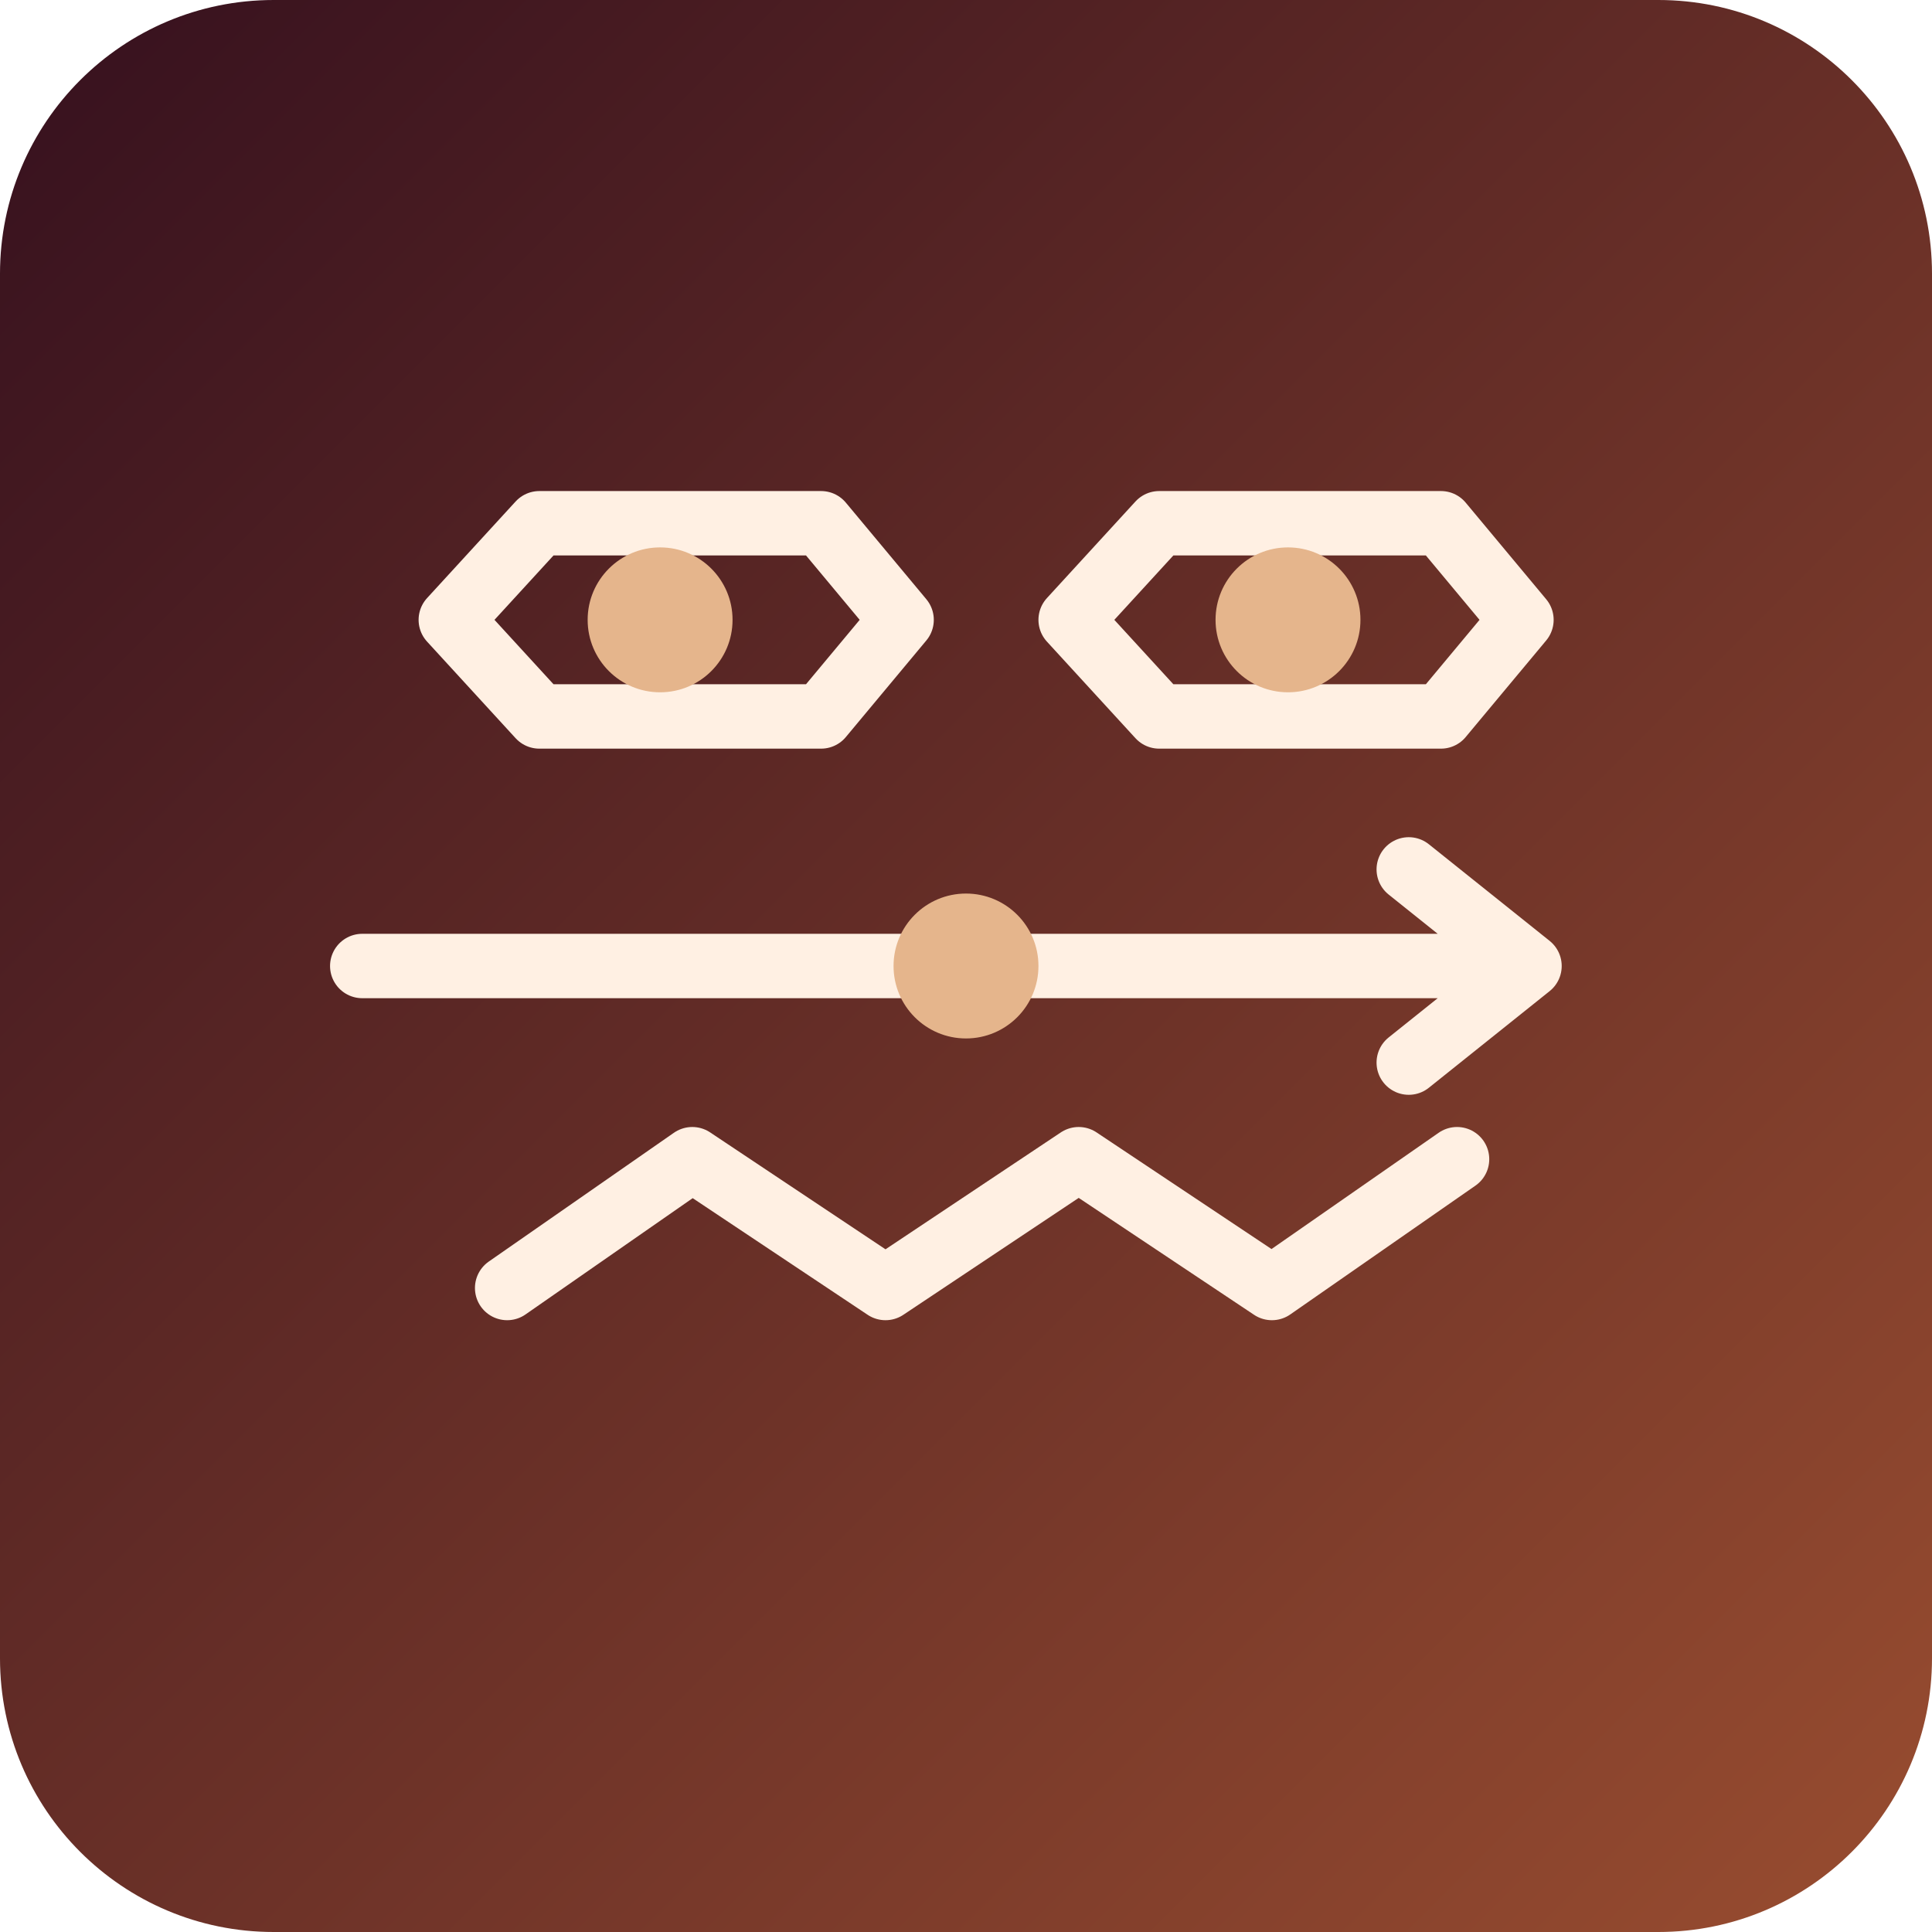
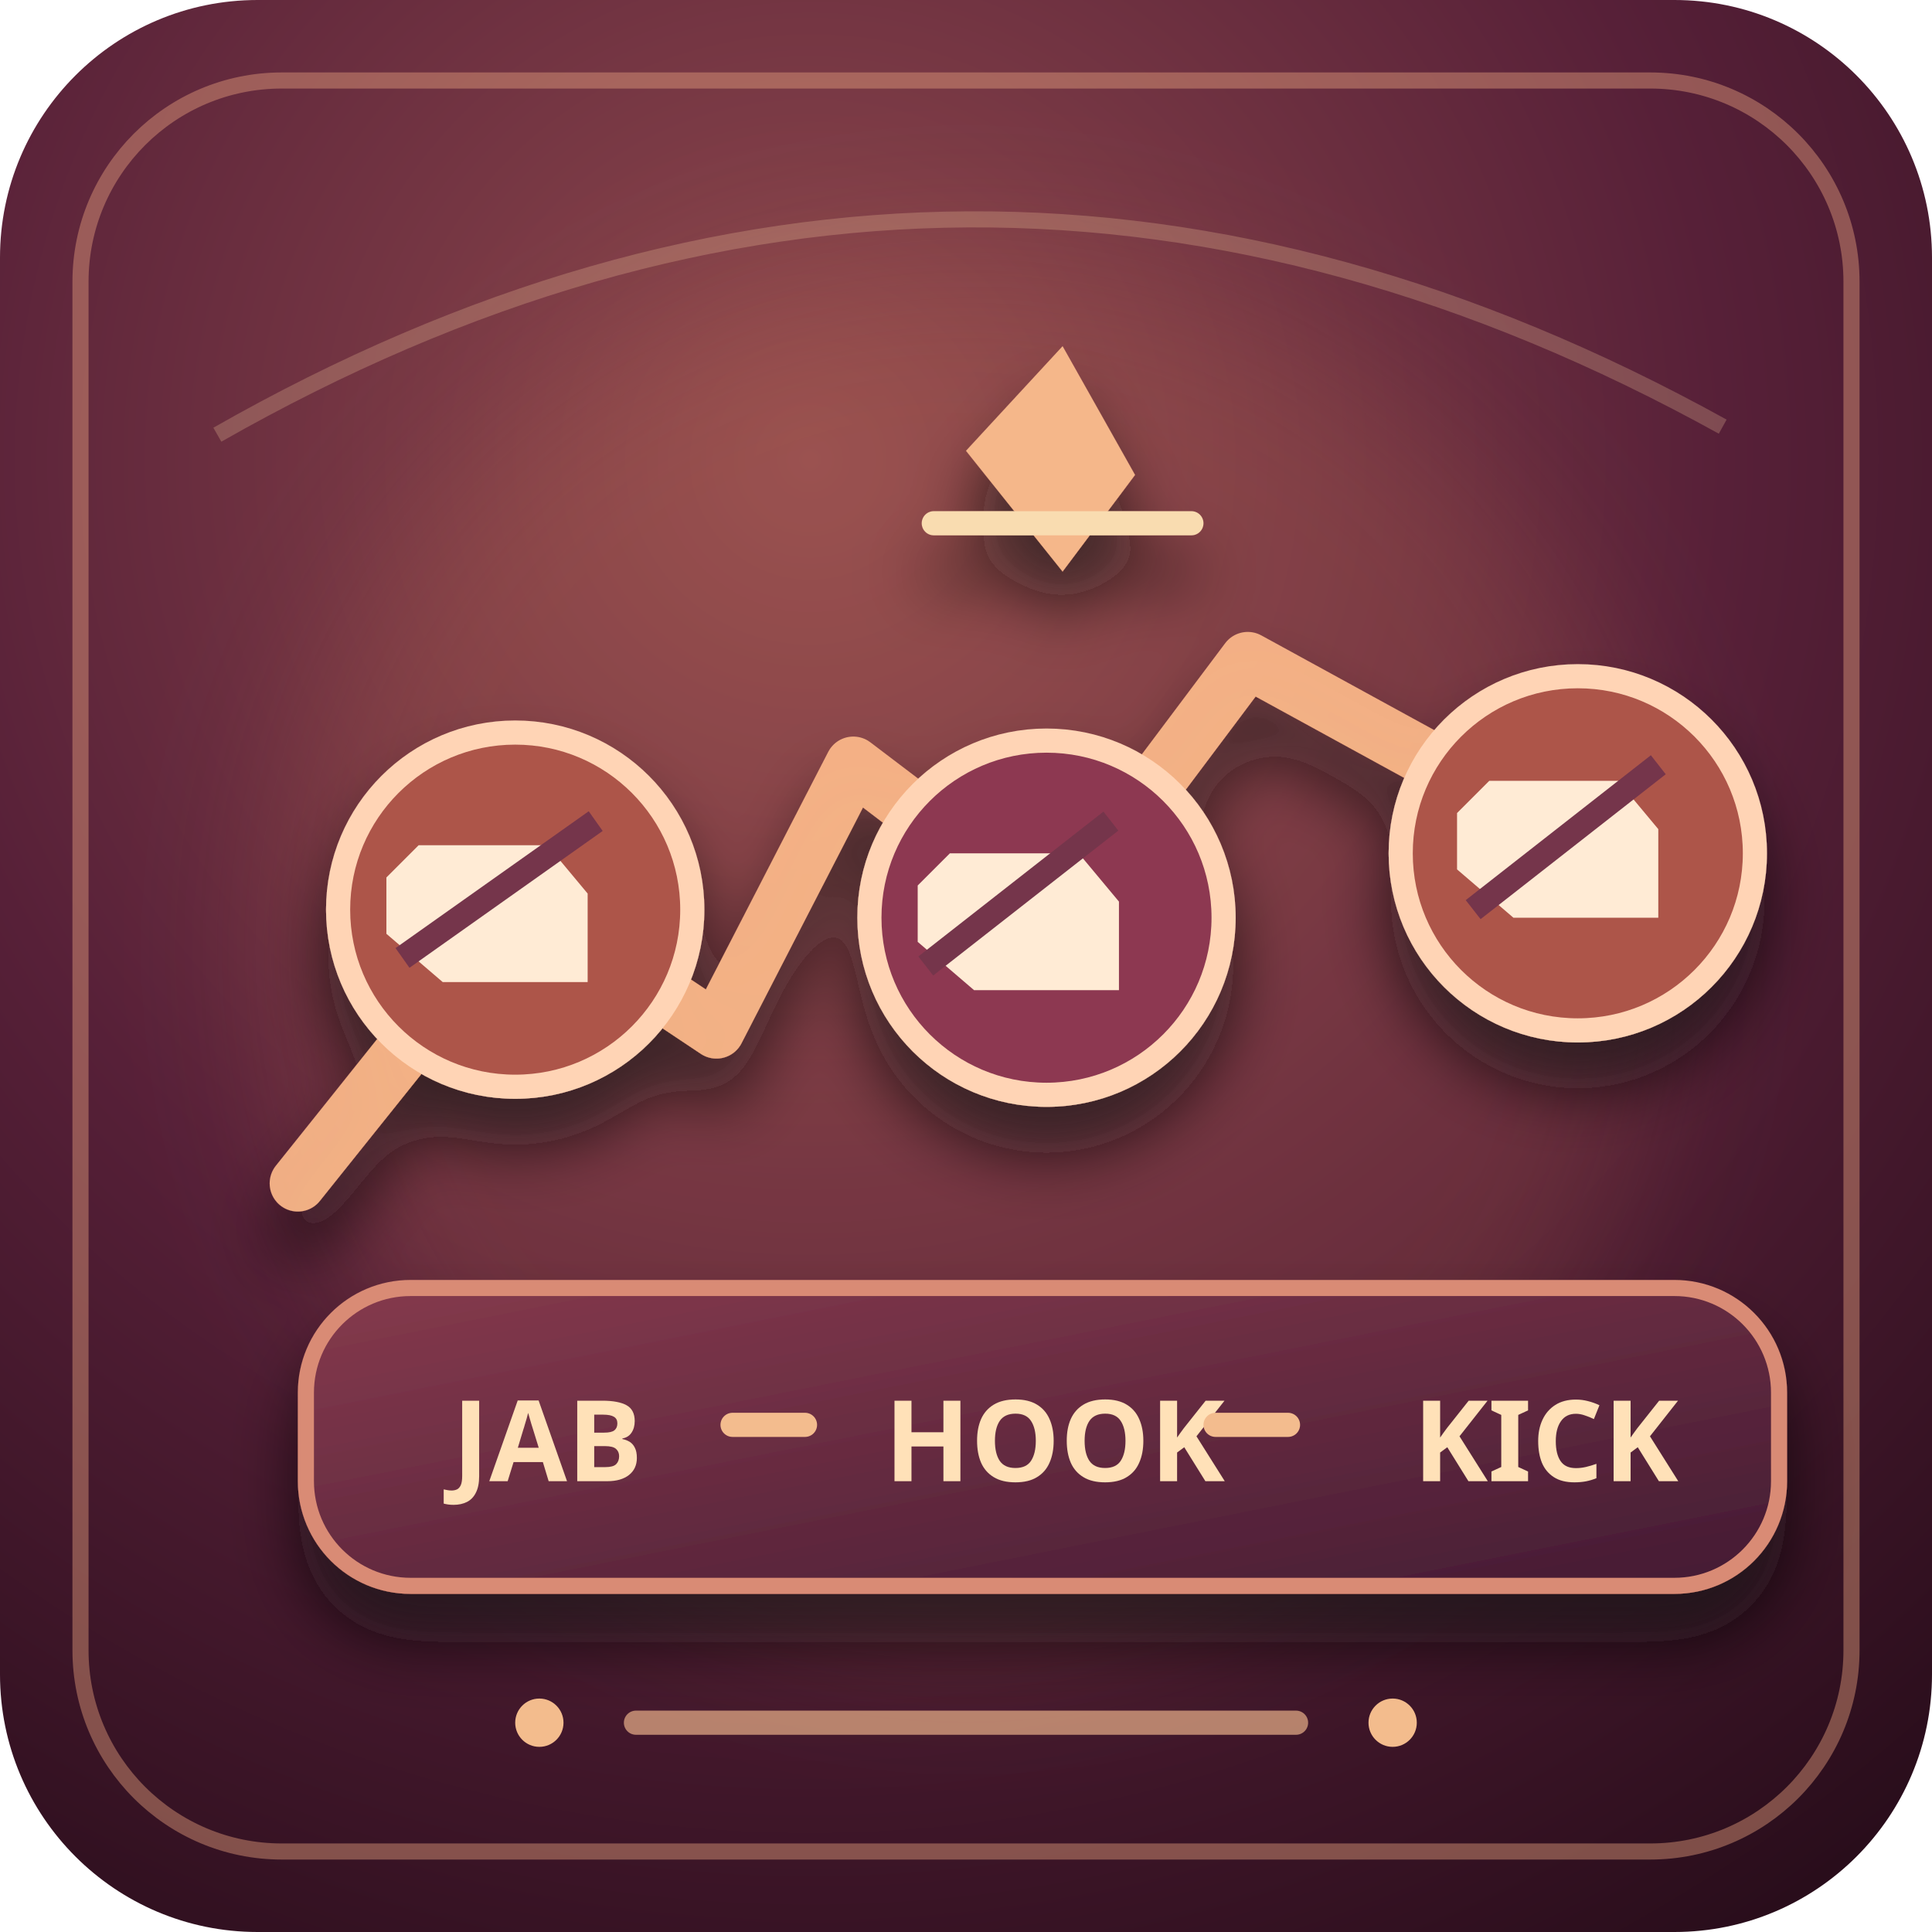
- <svg xmlns="http://www.w3.org/2000/svg" viewBox="0 0 240 240">
+ <svg xmlns="http://www.w3.org/2000/svg" viewBox="0 0 240 240" role="img" aria-label="Combat Sequence">
  <defs>
-     <linearGradient id="bg" x2="1" y2="1">
-       <stop stop-color="#35101e" />
-       <stop offset="1" stop-color="#994d30" />
+     <radialGradient id="bg" cx=".42" cy=".24" r=".94">
+       <stop stop-color="#904a4d" />
+       <stop offset=".5" stop-color="#572038" />
+       <stop offset="1" stop-color="#240b18" />
+     </radialGradient>
+     <linearGradient id="copper" x1="0" y1="0" x2="1" y2="1">
+       <stop stop-color="#ffdab0" />
+       <stop offset=".45" stop-color="#d88c63" />
+       <stop offset="1" stop-color="#884135" />
    </linearGradient>
+     <linearGradient id="panel" x1="0" y1="0" x2="1" y2="1">
+       <stop stop-color="#863a4d" />
+       <stop offset="1" stop-color="#431b33" />
+     </linearGradient>
+     <linearGradient id="light" x1="0" y1="0" x2="1" y2="1">
+       <stop stop-color="#ffeac5" />
+       <stop offset="1" stop-color="#a96854" />
+     </linearGradient>
+     <filter id="glow" x="-60%" y="-60%" width="220%" height="220%">
+       <feGaussianBlur stdDeviation="9" />
+     </filter>
+     <filter id="shadow" x="-30%" y="-30%" width="160%" height="170%">
+       <feDropShadow dx="0" dy="6" stdDeviation="4" flood-color="#190813" flood-opacity=".65" />
+     </filter>
  </defs>
-   <rect width="240" height="240" rx="34" fill="url(#bg)" />
-   <g fill="none" stroke="#fff0e3" stroke-width="8" stroke-linecap="round" stroke-linejoin="round">
-     <path d="M45 120H185M175 108L190 120 175 132" />
-     <path d="M67 65H102L112 77 102 89H67L56 77Z" />
-     <path d="M144 65H179L189 77 179 89H144L133 77Z" />
-     <path d="M63 160L86 144 110 160 134 144 158 160 181 144" />
+   <rect width="240" height="240" rx="32" fill="url(#bg)" />
+   <circle cx="120" cy="118" r="86" fill="#cb7658" opacity=".19" filter="url(#glow)" />
+   <rect x="10" y="10" width="220" height="220" rx="25" fill="none" stroke="#e59f7d" stroke-opacity=".44" stroke-width="2" />
+   <path d="M27 54Q120 1 214 53" fill="none" stroke="#ffd5a6" stroke-opacity=".24" stroke-width="2" />
+   <g filter="url(#shadow)">
+     <g transform="translate(20 37)">
+       <path d="M17 110L45 75 69 91 86 58 111 77 135 45 177 68" fill="none" stroke="#ffbd8c" stroke-width="7" stroke-linecap="round" stroke-linejoin="round" opacity=".9" />
+       <g>
+         <circle cx="44" cy="76" r="22" fill="#ad554a" stroke="#ffd4b5" stroke-width="3" />
+         <circle cx="110" cy="77" r="22" fill="#8d3951" stroke="#ffd4b5" stroke-width="3" />
+         <circle cx="176" cy="69" r="22" fill="#ad554a" stroke="#ffd4b5" stroke-width="3" />
+         <g fill="#ffebd5">
+           <path d="M32 68h16l5 6v11H35l-7-6v-7Z" />
+           <path d="M98 69h16l5 6v11h-18l-7-6v-7Z" />
+           <path d="M165 60h16l5 6v11h-18l-7-6v-7Z" />
+         </g>
+         <path d="M30 82L54 65M95 83L118 65M163 76L186 58" stroke="#75354c" stroke-width="3" />
+       </g>
+       <rect x="18" y="123" width="183" height="37" rx="13" fill="url(#panel)" stroke="#d98b75" stroke-width="2" />
+       <g fill="#ffe1b8" font-family="system-ui,sans-serif" font-weight="900" font-size="14" text-anchor="middle">
+         <text x="48" y="147">JAB</text>
+         <text x="111" y="147">HOOK</text>
+         <text x="172" y="147">KICK</text>
+       </g>
+       <path d="M71 140h9m51 0h9" stroke="#f3bc8e" stroke-width="3" stroke-linecap="round" />
+       <g transform="translate(92 3)">
+         <path d="M8 16L20 3 29 19 20 31 8 16Z" fill="#f5b78a" />
+         <path d="M4 25h32" stroke="#f9dcb0" stroke-width="3" stroke-linecap="round" />
+       </g>
+     </g>
  </g>
-   <g fill="#e5b58c">
-     <circle cx="82" cy="77" r="9" />
-     <circle cx="160" cy="77" r="9" />
-     <circle cx="120" cy="120" r="9" />
-   </g>
+   <path d="M79 214H161" stroke="#e8b08a" stroke-opacity=".7" stroke-width="3" stroke-linecap="round" />
+   <circle cx="67" cy="214" r="3" fill="#f3bc8d" />
+   <circle cx="173" cy="214" r="3" fill="#f3bc8d" />
</svg>
